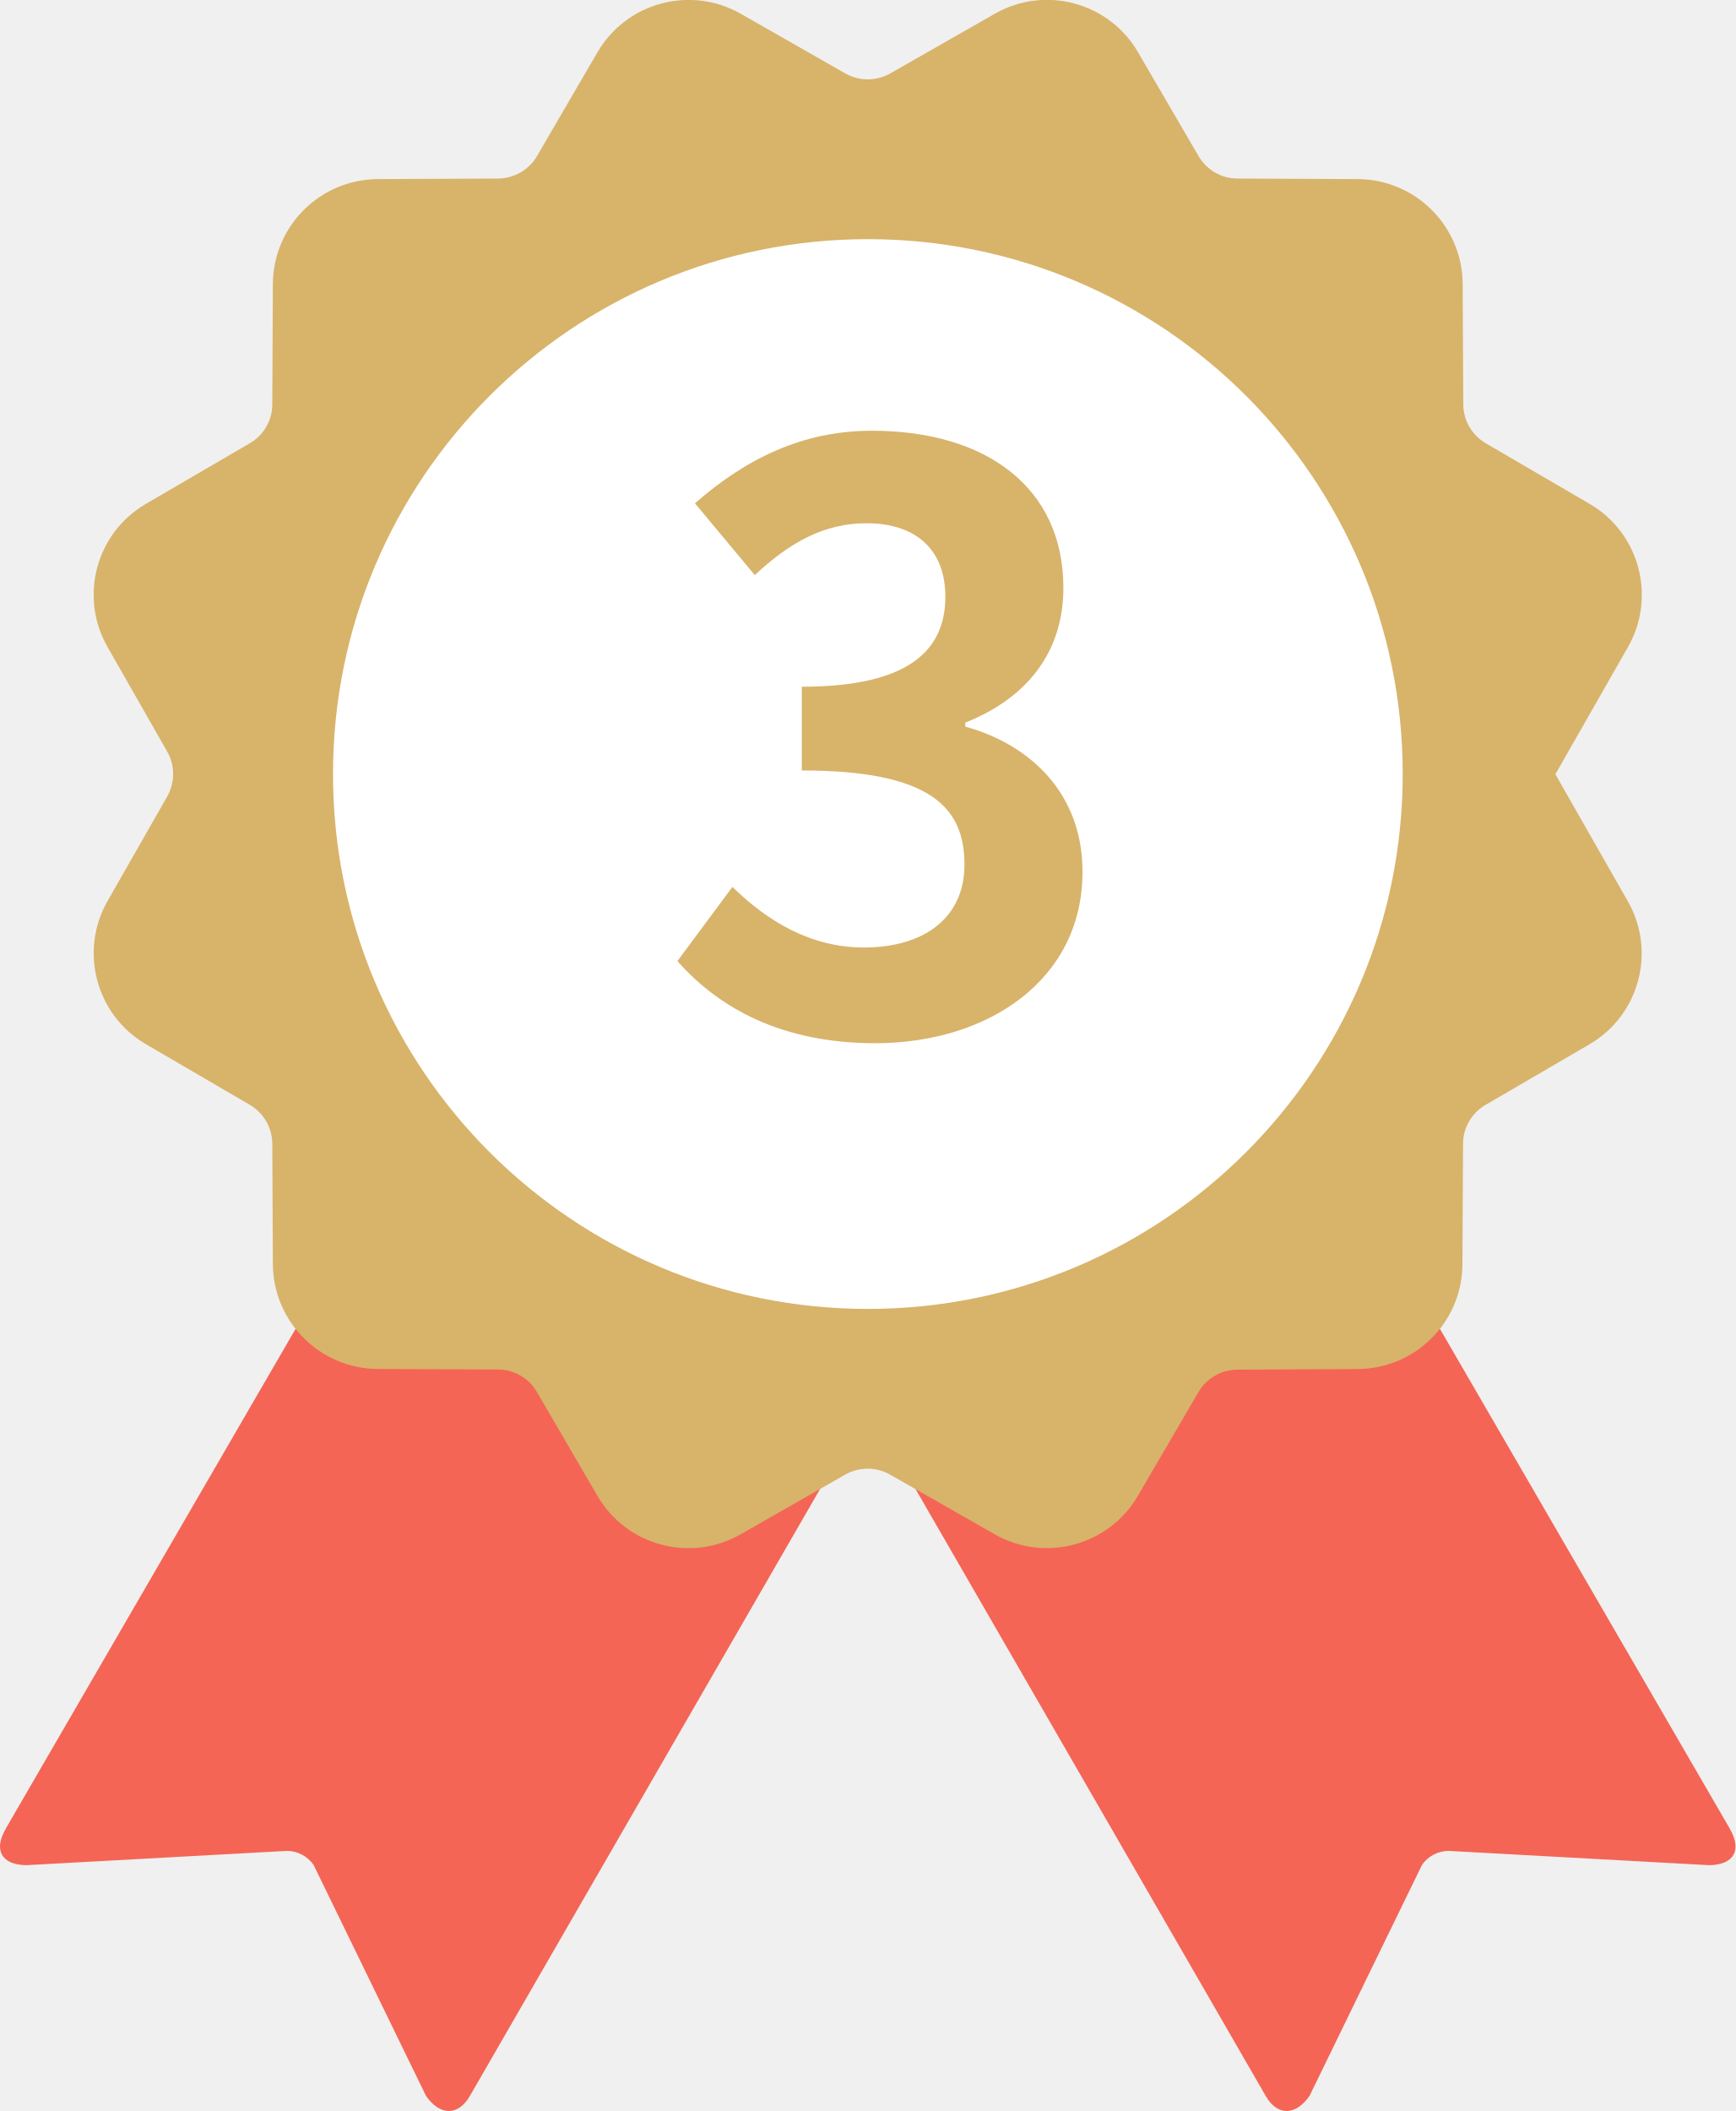
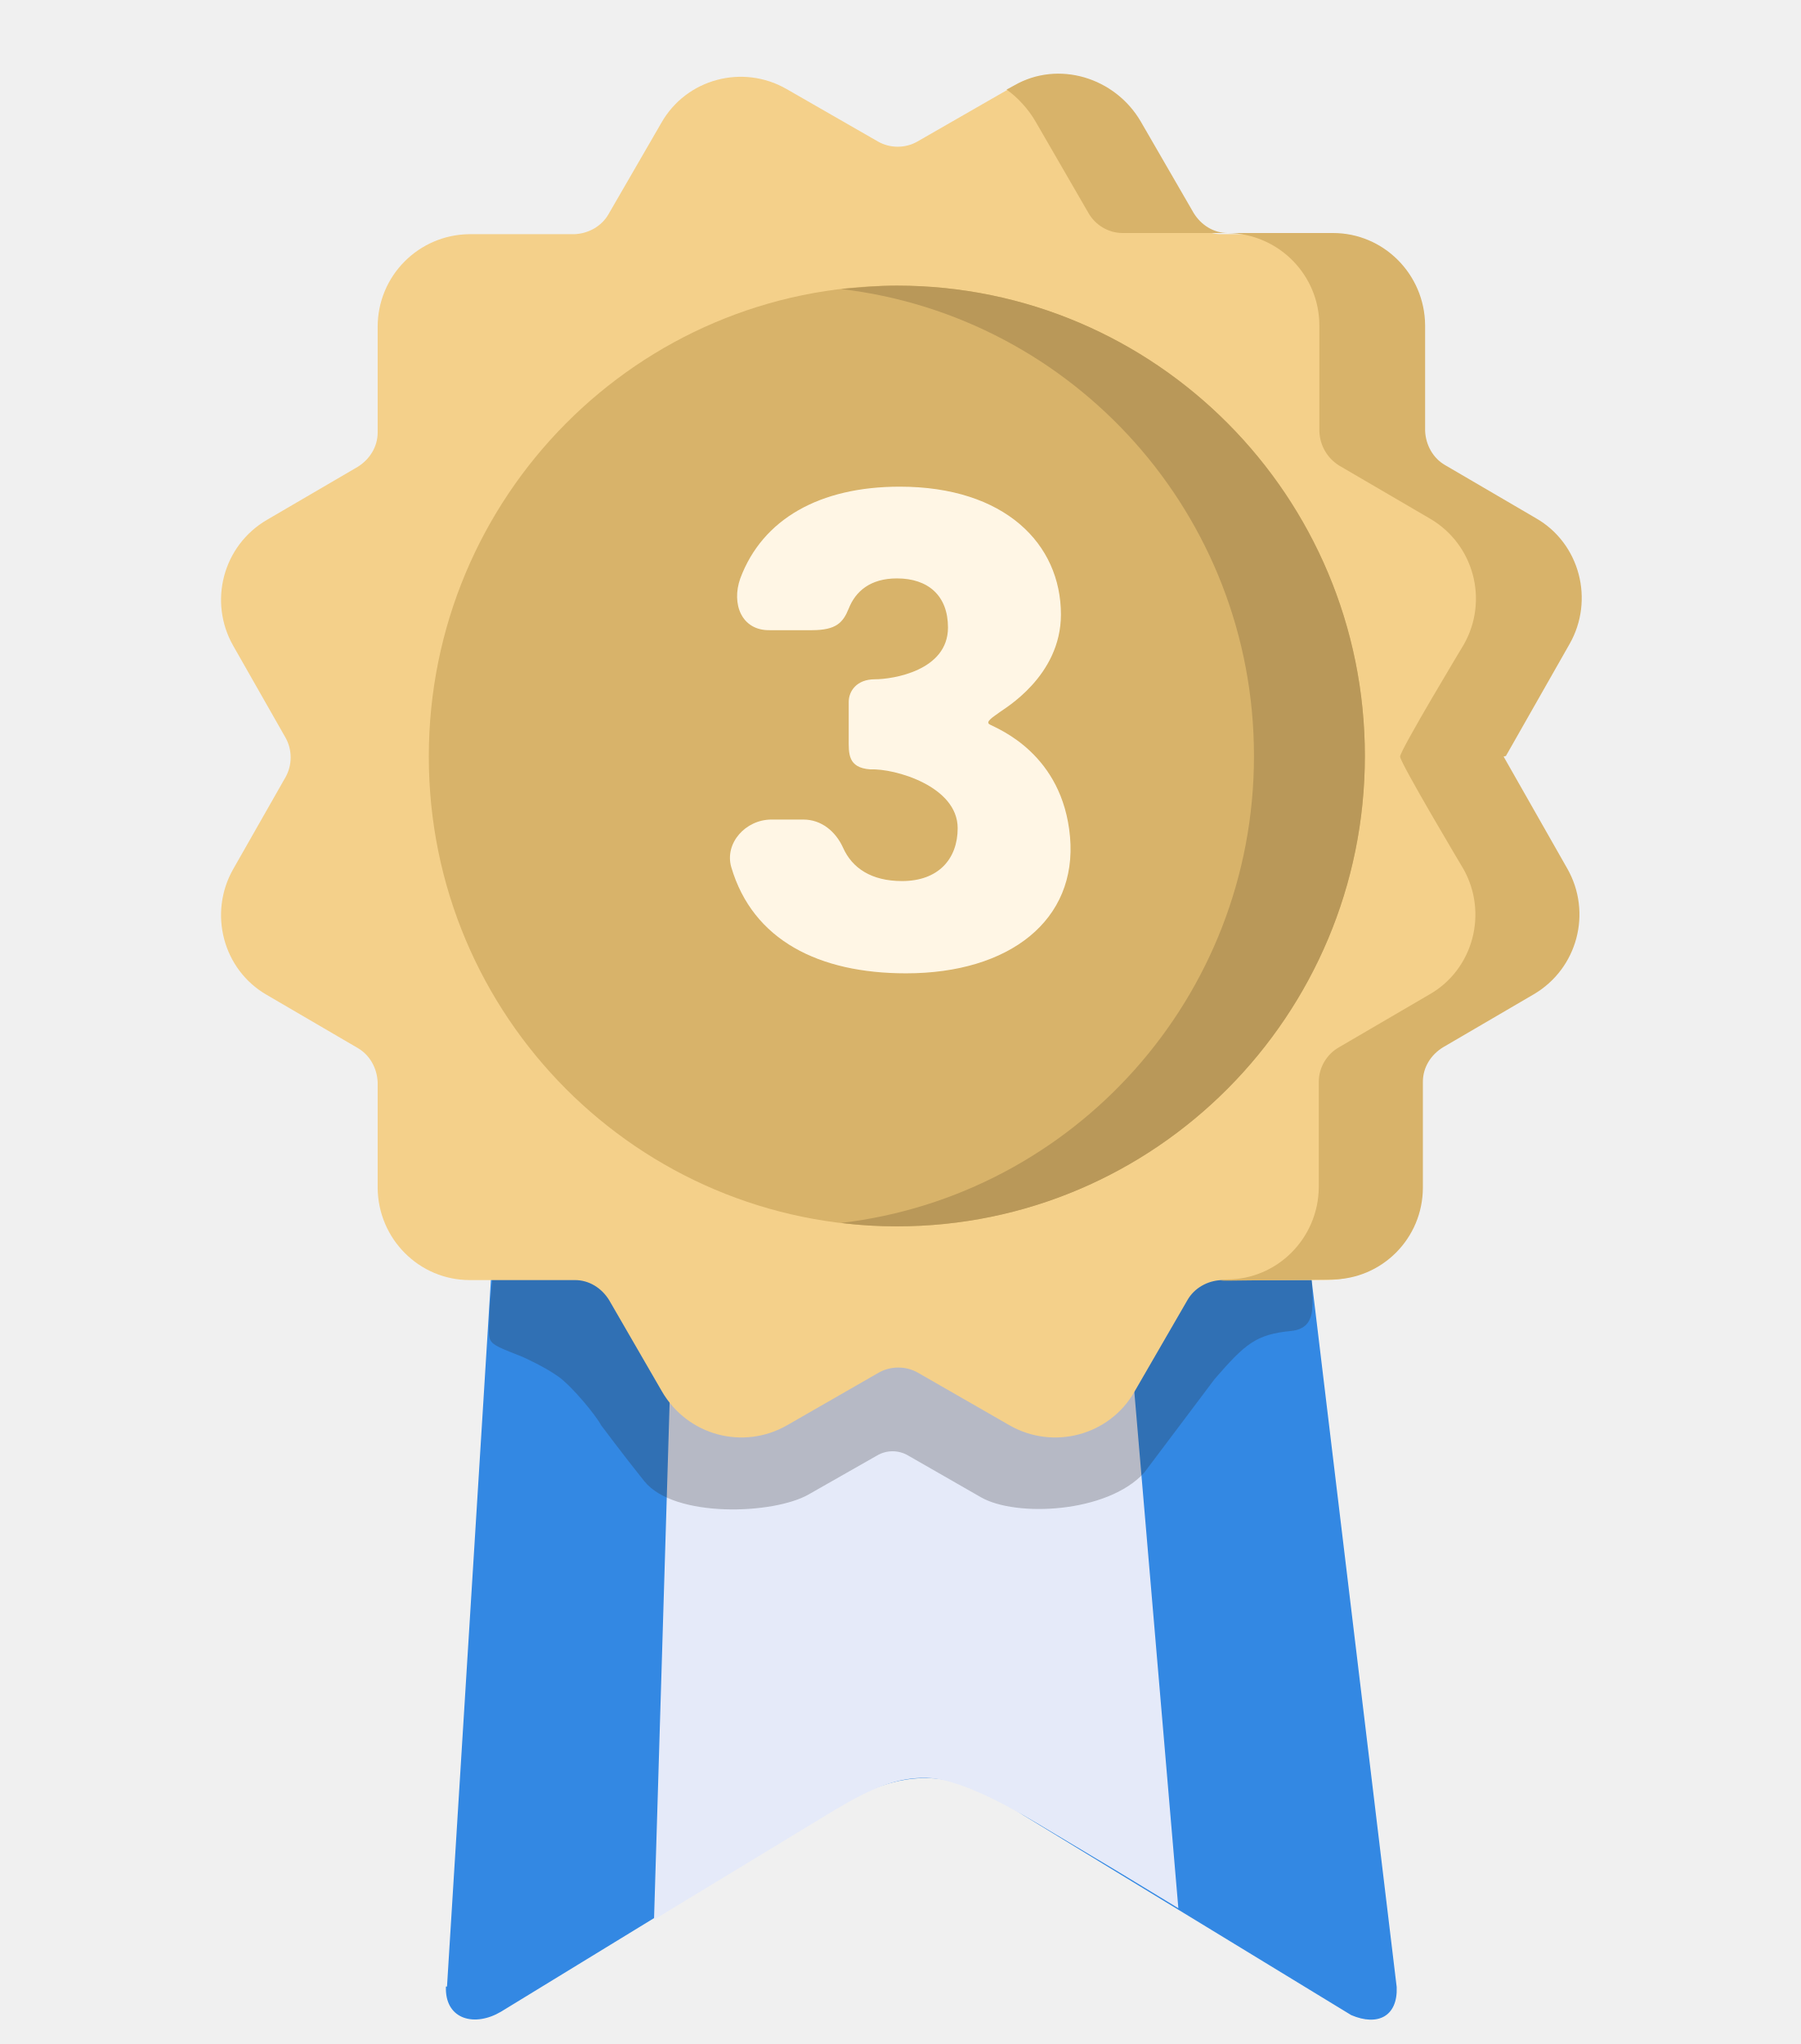
- <svg xmlns="http://www.w3.org/2000/svg" width="37" height="45" viewBox="0 0 37 45" fill="none">
-   <path d="M0.123 38.98L8.034 25.34C8.221 25.022 8.63 24.907 8.959 25.08L18.131 29.19C18.477 29.371 18.603 29.798 18.409 30.134L10.017 44.679C9.763 45.119 9.369 45.095 9.081 44.677L6.685 39.754C6.557 39.57 6.348 39.459 6.123 39.455L0.559 39.76C0.029 39.752 -0.143 39.433 0.125 38.98H0.123Z" fill="#F46556" />
-   <path d="M36.875 38.98L28.964 25.34C28.777 25.022 28.369 24.907 28.039 25.08L18.867 29.19C18.521 29.371 18.395 29.798 18.59 30.134L26.982 44.679C27.235 45.119 27.629 45.095 27.917 44.677L30.314 39.754C30.441 39.57 30.65 39.459 30.875 39.455L36.439 39.76C36.969 39.752 37.141 39.433 36.873 38.98H36.875Z" fill="#F46556" />
-   <g clip-path="url(#clip0_1596_5077)">
-     <path d="M33.16 16.5L34.705 13.793C35.315 12.724 34.95 11.361 33.888 10.741L31.671 9.448C31.377 9.275 31.196 8.961 31.194 8.62L31.181 6.054C31.174 4.823 30.178 3.825 28.945 3.818L26.379 3.806C26.038 3.806 25.722 3.622 25.551 3.328L24.259 1.111C23.638 0.047 22.277 -0.318 21.206 0.294L18.977 1.566C18.68 1.734 18.318 1.734 18.021 1.566L15.792 0.294C14.723 -0.316 13.36 0.049 12.739 1.111L11.447 3.328C11.274 3.622 10.96 3.803 10.619 3.806L8.053 3.818C6.822 3.825 5.824 4.821 5.817 6.054L5.805 8.62C5.805 8.961 5.621 9.277 5.327 9.448L3.11 10.741C2.046 11.361 1.681 12.722 2.293 13.793L3.565 16.022C3.733 16.319 3.733 16.681 3.565 16.978L2.293 19.207C1.683 20.276 2.048 21.639 3.11 22.259L5.327 23.552C5.621 23.725 5.802 24.039 5.805 24.38L5.817 26.946C5.824 28.177 6.82 29.175 8.051 29.182L10.617 29.194C10.958 29.194 11.274 29.378 11.445 29.672L12.737 31.889C13.358 32.953 14.719 33.318 15.79 32.706L18.019 31.434C18.316 31.266 18.678 31.266 18.975 31.434L21.204 32.706C22.273 33.316 23.636 32.951 24.256 31.889L25.549 29.674C25.722 29.38 26.035 29.199 26.377 29.197L28.943 29.184C30.174 29.177 31.172 28.181 31.176 26.948L31.189 24.382C31.189 24.041 31.373 23.725 31.667 23.554L33.883 22.262C34.948 21.641 35.313 20.278 34.7 19.209L33.156 16.502" fill="#D8B36A" />
-     <path d="M7.099 16.5C7.099 10.203 12.204 5.098 18.501 5.098C24.798 5.098 29.903 10.203 29.903 16.5C29.903 22.797 24.798 27.902 18.501 27.902C12.204 27.902 7.099 22.797 7.099 16.5Z" fill="white" />
-     <path d="M18.657 22.238C16.668 22.238 15.325 21.49 14.441 20.487L15.614 18.906C16.362 19.637 17.28 20.198 18.419 20.198C19.694 20.198 20.561 19.569 20.561 18.43C20.561 17.206 19.83 16.424 17.093 16.424V14.639C19.405 14.639 20.153 13.84 20.153 12.718C20.153 11.732 19.541 11.154 18.47 11.154C17.569 11.154 16.838 11.562 16.09 12.259L14.815 10.729C15.903 9.777 17.11 9.182 18.589 9.182C21.02 9.182 22.669 10.389 22.669 12.531C22.669 13.891 21.904 14.877 20.578 15.404V15.489C21.989 15.88 23.077 16.934 23.077 18.583C23.077 20.895 21.054 22.238 18.657 22.238Z" fill="#D8B36A" />
+ <svg xmlns="http://www.w3.org/2000/svg" width="37" height="42" viewBox="0 0 37 42" fill="none">
+   <g clip-path="url(#clip0_2_33263)">
+     <path d="M9.186 40.819L10.32 22.569C10.32 22.134 10.483 21.653 10.916 21.617H25.699C26.283 21.617 26.482 22.017 26.493 22.475L28.702 40.831C28.725 41.429 28.316 41.641 27.767 41.406L21.024 37.296C19.575 36.321 18.605 36.274 17.039 37.213L10.296 41.336C9.759 41.653 9.174 41.5 9.163 40.878V40.819H9.186Z" fill="#3388E3" />
+     <path d="M22.719 21.665H13.977L13.44 39.445L17.156 37.19C17.927 36.732 18.442 36.521 19.038 36.532C19.634 36.544 20.498 36.979 21.305 37.46L22.976 38.458L24.215 39.21L22.719 21.665Z" fill="#E5EAF9" />
+     <path d="M9.899 12.61C9.887 12.68 9.876 12.751 9.876 12.833C9.876 12.798 9.899 12.774 9.899 12.751V12.61Z" fill="#282828" />
+     <path opacity="0.25" d="M25.921 25.54H24.179C23.946 25.54 23.735 25.669 23.619 25.869L22.403 28.582C21.982 29.31 21.223 28.828 20.498 28.417L19.224 27.877C19.026 27.76 15.508 27.889 15.088 27.172L13.931 25.399C13.814 25.199 10.226 26.186 10.226 25.352C10.226 25.352 10.168 25.563 10.168 25.798L10.063 26.832C10.063 27.654 9.876 27.536 10.729 27.877C10.729 27.877 11.184 28.077 11.477 28.288C11.769 28.499 12.248 29.087 12.353 29.286C12.353 29.286 12.809 29.897 13.241 30.437C13.861 31.201 15.906 31.118 16.619 30.707L18.021 29.909C18.22 29.791 18.465 29.791 18.664 29.909L20.159 30.766C20.872 31.177 22.754 31.095 23.513 30.261L24.962 28.335C25.593 27.607 25.816 27.419 26.528 27.349C27.241 27.278 26.856 26.48 26.972 25.657L27.206 24.788C26.937 25.211 26.435 25.54 25.909 25.54H25.921Z" fill="#282828" />
+     <path d="M30.806 15.546L32.115 13.256C32.629 12.351 32.325 11.189 31.425 10.672L29.555 9.58C29.31 9.439 29.158 9.169 29.146 8.875V6.703C29.135 5.657 28.293 4.812 27.253 4.812H25.091C24.799 4.812 24.542 4.647 24.39 4.401L23.303 2.522C22.777 1.618 21.632 1.312 20.732 1.829L18.851 2.909C18.605 3.05 18.29 3.05 18.044 2.909L16.163 1.829C15.263 1.312 14.106 1.618 13.592 2.522L12.505 4.401C12.365 4.647 12.096 4.8 11.804 4.812H9.642C8.602 4.824 7.761 5.669 7.761 6.714V8.887C7.761 9.181 7.597 9.439 7.352 9.592L5.482 10.684C4.582 11.212 4.278 12.363 4.792 13.268L5.868 15.158C6.008 15.405 6.008 15.722 5.868 15.969L4.792 17.859C4.278 18.764 4.582 19.926 5.482 20.443L7.352 21.535C7.597 21.676 7.749 21.946 7.761 22.24V24.413C7.772 25.458 8.614 26.303 9.654 26.303H11.816C12.108 26.303 12.365 26.468 12.517 26.714L13.604 28.593C14.13 29.498 15.275 29.803 16.175 29.286L18.056 28.206C18.302 28.065 18.617 28.065 18.863 28.206L20.744 29.286C21.644 29.803 22.801 29.498 23.315 28.593L24.402 26.714C24.542 26.468 24.811 26.315 25.103 26.303H27.265C28.305 26.292 29.146 25.446 29.146 24.401V22.228C29.146 21.935 29.31 21.676 29.555 21.524L31.425 20.431C32.325 19.903 32.629 18.752 32.115 17.848L30.806 15.558" fill="#F4D08A" />
+     <path d="M8.812 15.546C8.812 10.202 13.113 5.869 18.43 5.869C23.747 5.869 28.048 10.202 28.048 15.534C28.048 20.866 23.735 25.199 18.43 25.199C13.124 25.199 8.812 20.889 8.812 15.546Z" fill="#D8B36A" />
+     <g clip-path="url(#clip1_2_33263)">
+       <path d="M18.49 10C20.648 10 21.802 11.175 21.802 12.627C21.802 13.902 20.624 14.568 20.543 14.634C20.426 14.723 20.228 14.834 20.344 14.889C20.508 14.978 21.837 15.488 21.989 17.195C22.14 18.902 20.753 20 18.619 20C16.834 20 15.47 19.324 15.027 17.816C14.887 17.328 15.318 16.84 15.855 16.84H16.508C16.881 16.84 17.172 17.084 17.324 17.417C17.511 17.838 17.907 18.104 18.537 18.104C19.283 18.104 19.68 17.65 19.68 17.018C19.68 16.153 18.385 15.787 17.884 15.809C17.417 15.776 17.441 15.477 17.441 15.177C17.441 14.878 17.441 14.568 17.441 14.424C17.441 14.202 17.604 13.958 17.977 13.958C18.35 13.958 19.481 13.78 19.481 12.894C19.481 12.239 19.073 11.885 18.432 11.885C17.884 11.885 17.581 12.151 17.441 12.505C17.324 12.794 17.184 12.949 16.683 12.949H15.82C15.236 12.96 15.027 12.406 15.213 11.885C15.668 10.665 16.846 10 18.49 10Z" fill="#FFF6E5" />
+     </g>
+     <path d="M18.43 5.869C18.044 5.869 17.659 5.904 17.285 5.939C22.064 6.503 25.769 10.578 25.769 15.534C25.769 20.49 22.064 24.565 17.285 25.129C17.659 25.176 18.044 25.199 18.43 25.199C23.747 25.199 28.048 20.866 28.048 15.534C28.048 10.202 23.747 5.869 18.43 5.869Z" fill="#B99859" />
+     <path d="M30.946 15.534L32.255 13.232C32.769 12.328 32.465 11.165 31.565 10.649L29.695 9.556C29.45 9.415 29.298 9.145 29.286 8.852V6.679C29.275 5.634 28.433 4.788 27.393 4.788H25.231C24.939 4.788 24.682 4.624 24.53 4.377L23.443 2.498C22.917 1.594 21.749 1.23 20.837 1.758L20.685 1.841C20.907 1.993 21.141 2.252 21.281 2.498L22.368 4.377C22.508 4.624 22.777 4.788 23.069 4.788H25.231C26.271 4.8 27.113 5.646 27.113 6.691V8.863C27.124 9.157 27.276 9.415 27.522 9.568L29.392 10.66C30.291 11.189 30.595 12.34 30.081 13.244C30.081 13.244 28.772 15.416 28.772 15.546C28.772 15.675 30.069 17.848 30.069 17.848C30.584 18.752 30.28 19.915 29.38 20.431L27.51 21.523C27.265 21.664 27.101 21.934 27.101 22.228V24.401C27.089 25.446 26.248 26.291 25.208 26.291C25.208 26.291 24.939 26.315 25.22 26.315L27.358 26.291C28.398 26.291 29.24 25.446 29.24 24.401V22.228C29.24 21.934 29.403 21.676 29.649 21.523L31.518 20.431C32.418 19.903 32.722 18.752 32.208 17.848L30.899 15.546L30.946 15.534Z" fill="#D8B36A" />
  </g>
  <defs>
-     <clipPath id="clip0_1596_5077">
-       <rect width="33" height="33" fill="white" transform="translate(1.99902)" />
+     <clipPath id="clip0_2_33263">
+       <rect width="28" height="40" fill="white" transform="translate(4.5 1.5)" />
+     </clipPath>
+     <clipPath id="clip1_2_33263">
+       <rect width="7" height="10" fill="white" transform="translate(15 10)" />
    </clipPath>
  </defs>
</svg>
